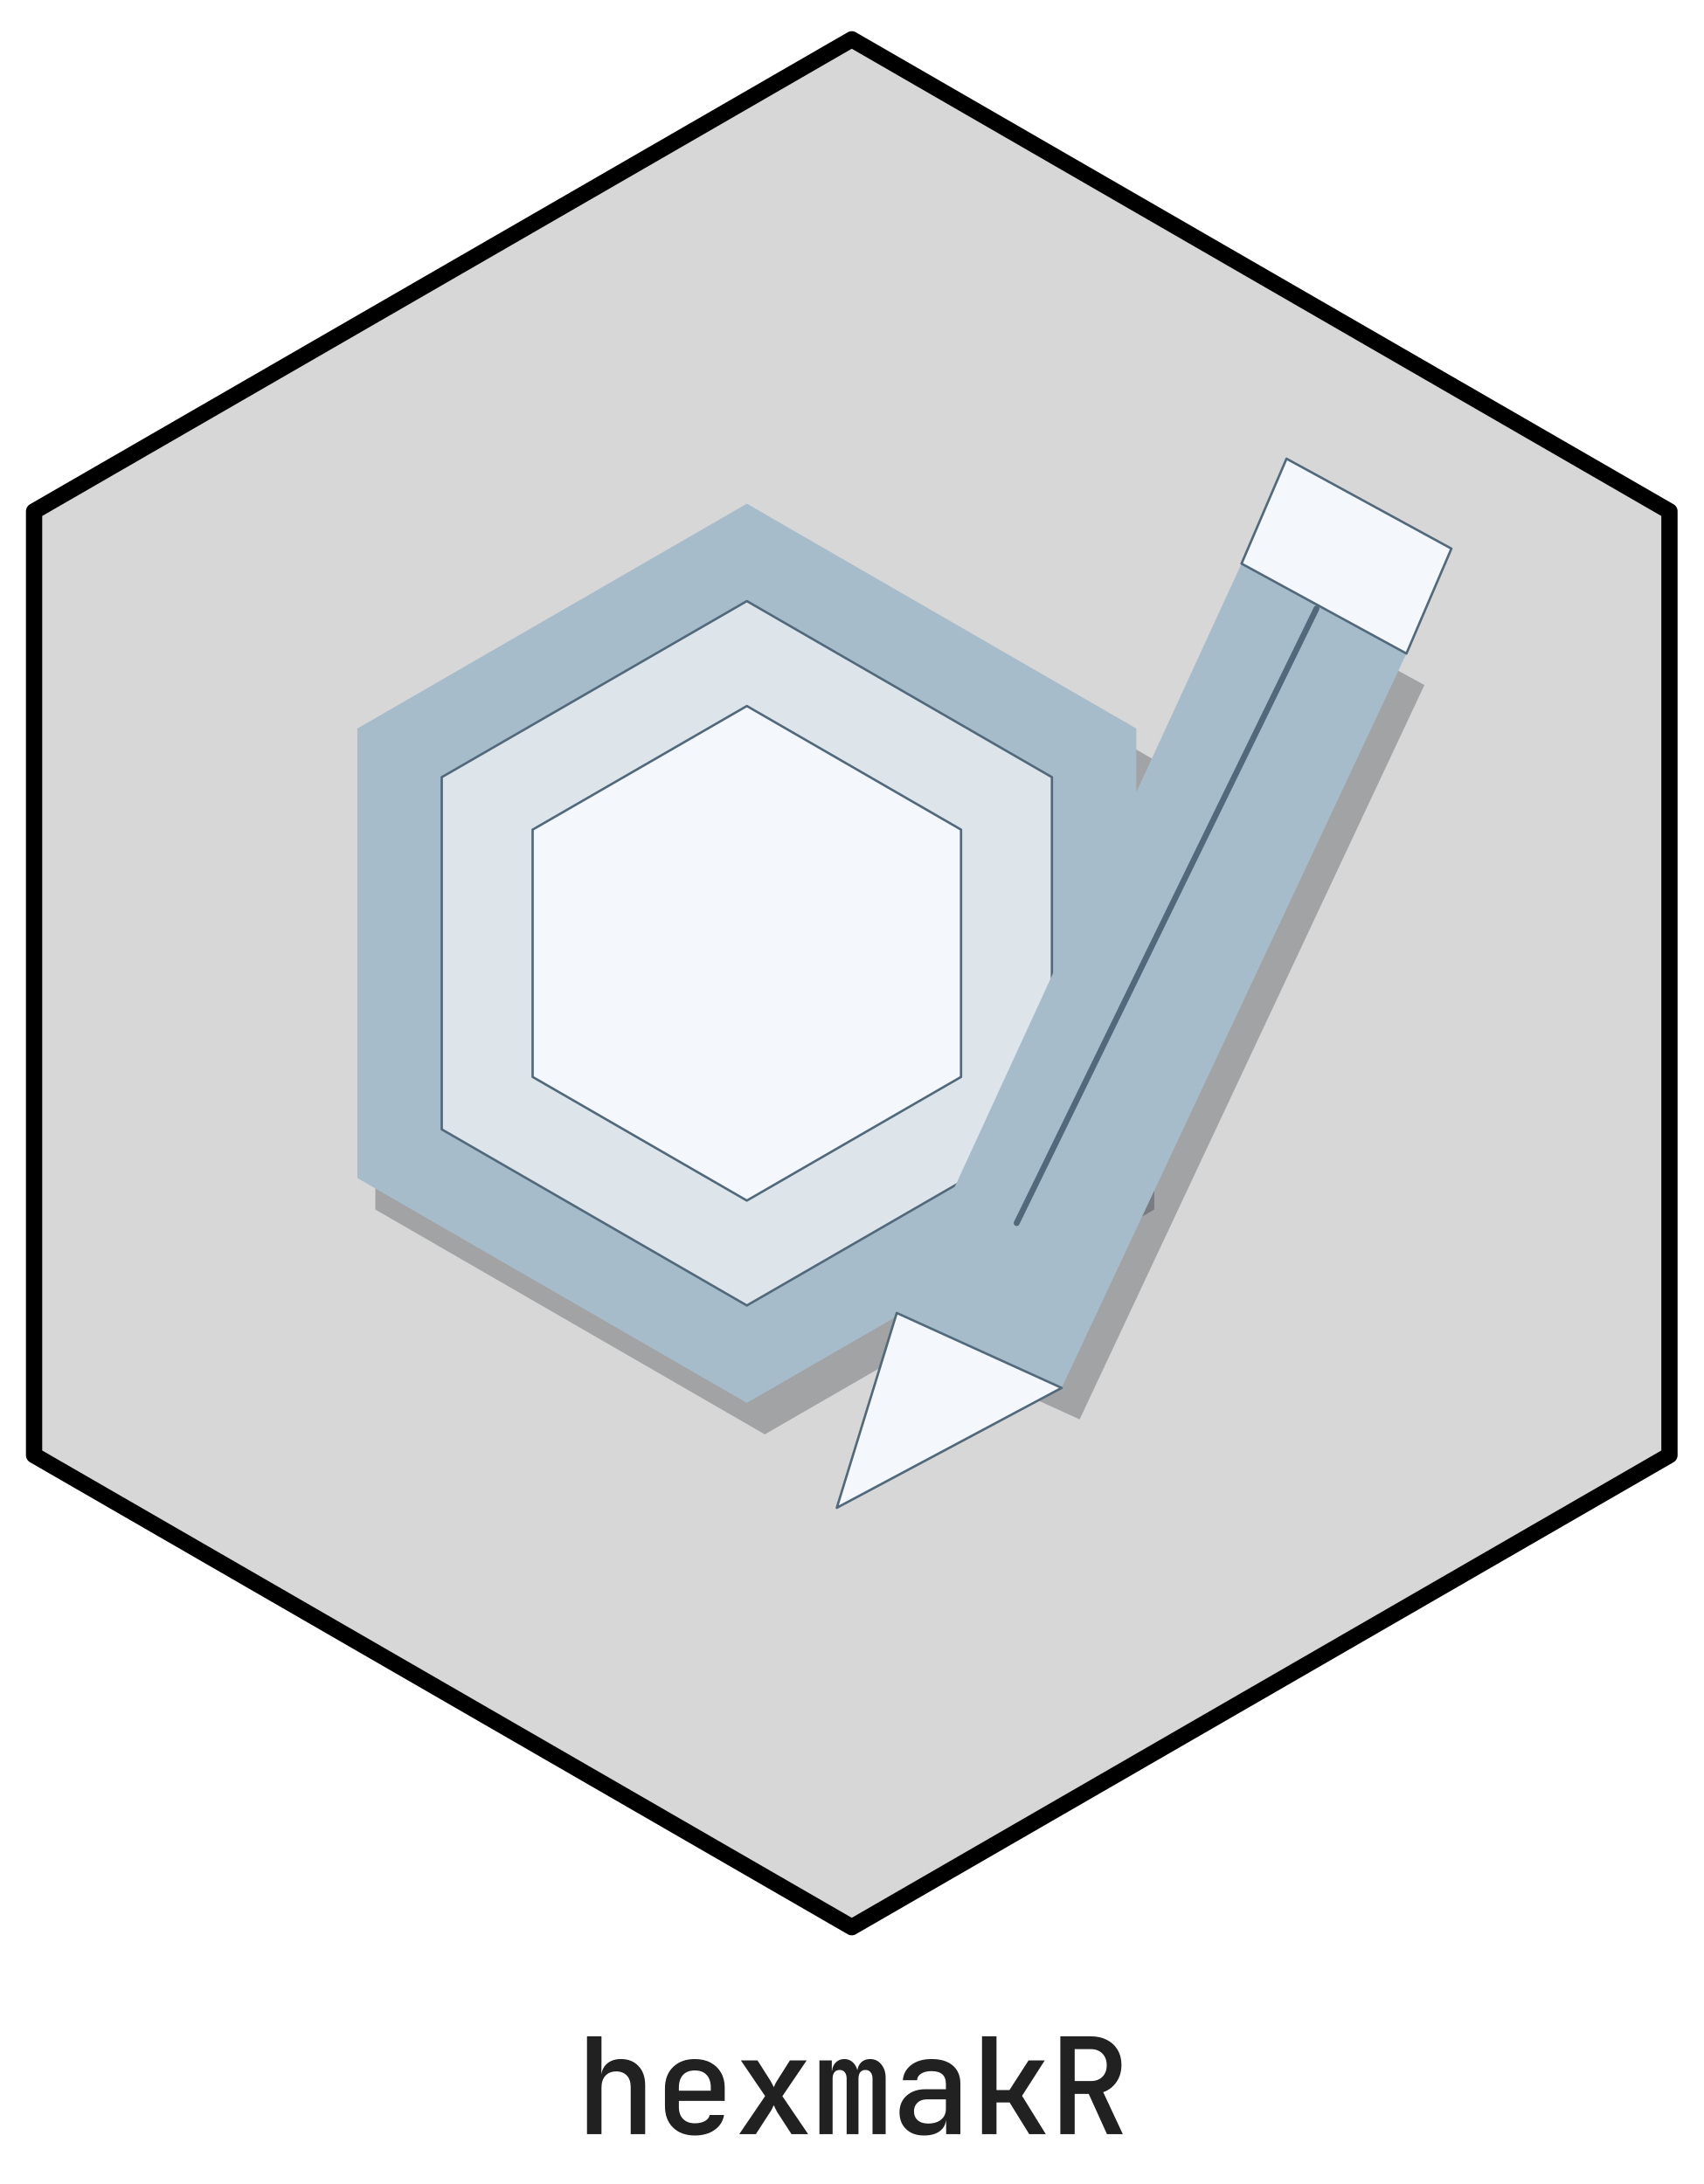
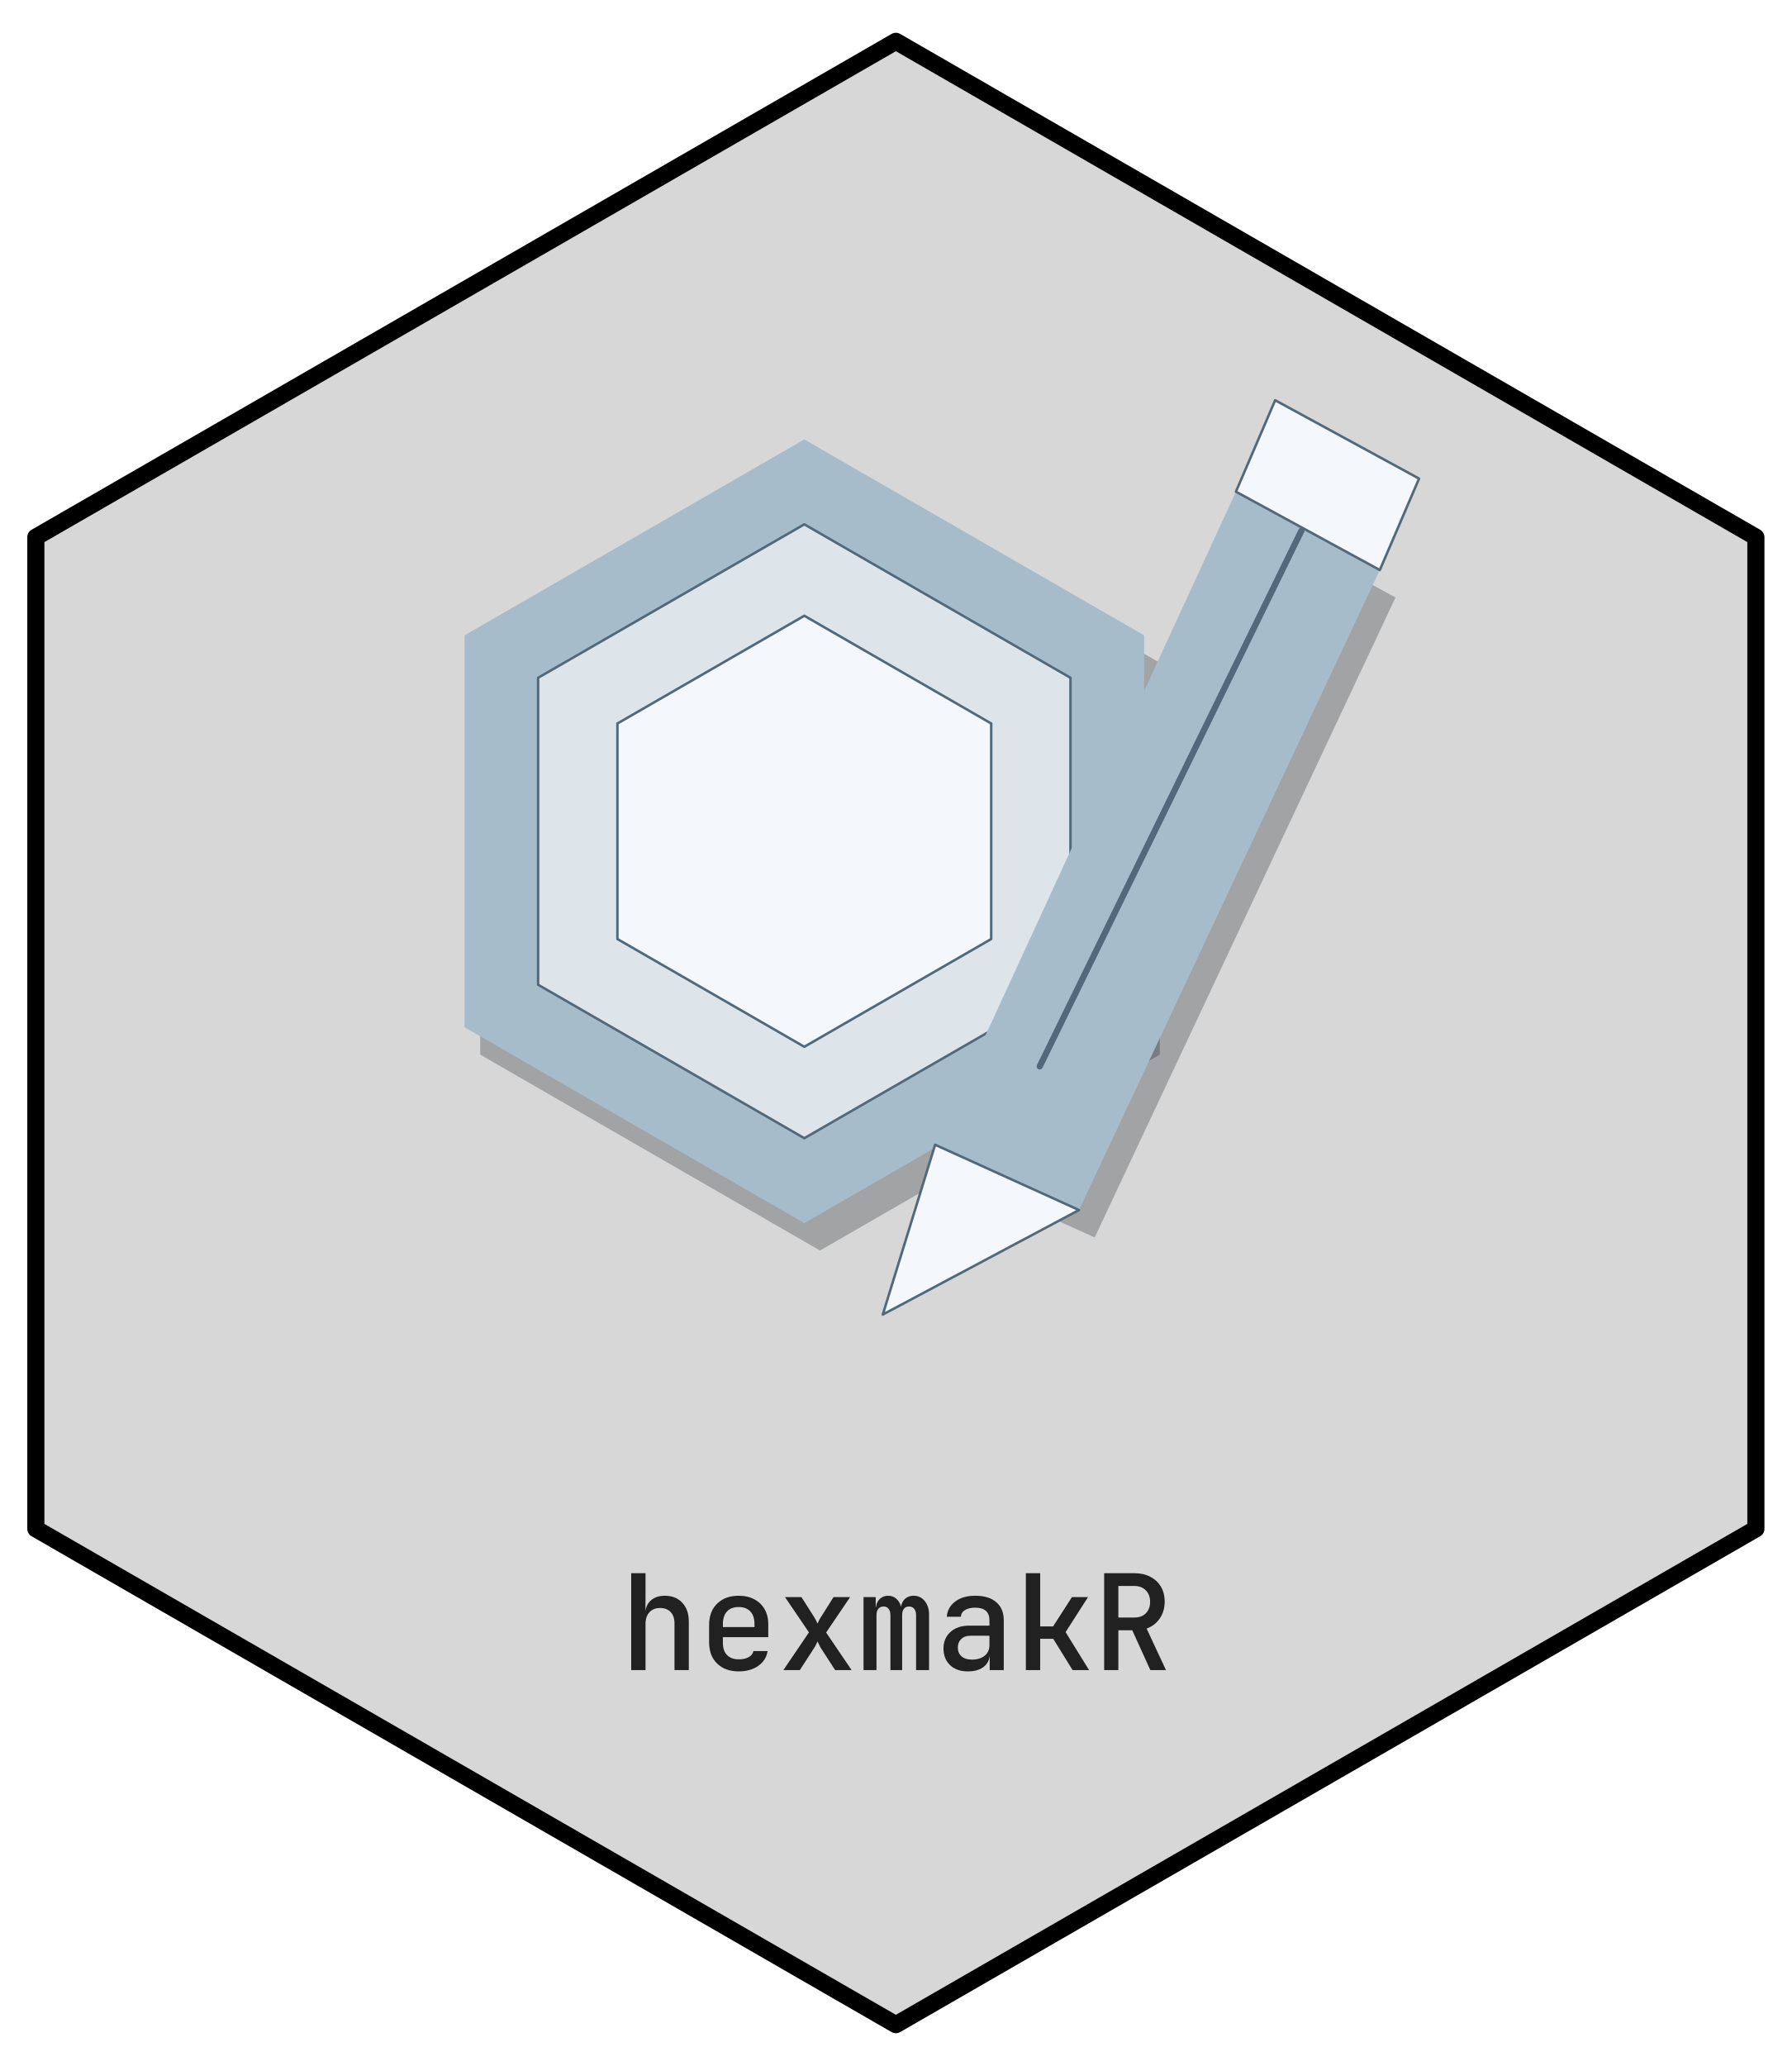
- <svg xmlns="http://www.w3.org/2000/svg" xmlns:xlink="http://www.w3.org/1999/xlink" width="432pt" height="554pt" viewBox="0 0 432 554">
+ <svg xmlns="http://www.w3.org/2000/svg" xmlns:xlink="http://www.w3.org/1999/xlink" width="432pt" height="498pt" viewBox="0 0 432 498">
  <defs>
    <g>
      <g id="glyph-0-0">
-         <path d="M 2.859 0 L 2.859 -24.812 L 6.531 -24.812 L 6.531 -18.703 L 6.5 -15.125 C 6.676 -16.352 7.203 -17.312 8.078 -18 C 8.953 -18.695 10.086 -19.047 11.484 -19.047 C 13.348 -19.047 14.832 -18.445 15.938 -17.25 C 17.051 -16.062 17.609 -14.457 17.609 -12.438 L 17.609 0 L 13.938 0 L 13.938 -11.938 C 13.938 -13.207 13.609 -14.188 12.953 -14.875 C 12.297 -15.562 11.398 -15.906 10.266 -15.906 C 9.109 -15.906 8.195 -15.539 7.531 -14.812 C 6.863 -14.094 6.531 -13.086 6.531 -11.797 L 6.531 0 Z M 2.859 0 " />
+         <path d="M 2.688 0 L 2.688 -23.359 L 6.141 -23.359 L 6.141 -17.594 L 6.109 -14.234 C 6.285 -15.391 6.781 -16.289 7.594 -16.938 C 8.414 -17.594 9.488 -17.922 10.812 -17.922 C 12.562 -17.922 13.957 -17.359 15 -16.234 C 16.051 -15.117 16.578 -13.613 16.578 -11.719 L 16.578 0 L 13.125 0 L 13.125 -11.234 C 13.125 -12.43 12.812 -13.352 12.188 -14 C 11.57 -14.645 10.727 -14.969 9.656 -14.969 C 8.57 -14.969 7.711 -14.625 7.078 -13.938 C 6.453 -13.258 6.141 -12.316 6.141 -11.109 L 6.141 0 Z M 2.688 0 " />
      </g>
      <g id="glyph-0-1">
-         <path d="M 10.203 0.344 C 7.91 0.344 6.07 -0.32 4.688 -1.656 C 3.312 -3 2.625 -4.828 2.625 -7.141 L 2.625 -11.562 C 2.625 -13.875 3.312 -15.695 4.688 -17.031 C 6.07 -18.375 7.91 -19.047 10.203 -19.047 C 11.742 -19.047 13.078 -18.742 14.203 -18.141 C 15.336 -17.535 16.219 -16.688 16.844 -15.594 C 17.469 -14.508 17.781 -13.242 17.781 -11.797 L 17.781 -8.438 L 6.156 -8.438 L 6.156 -6.906 C 6.156 -5.594 6.516 -4.57 7.234 -3.844 C 7.961 -3.113 8.953 -2.75 10.203 -2.75 C 11.223 -2.75 12.07 -2.938 12.75 -3.312 C 13.426 -3.688 13.832 -4.203 13.969 -4.859 L 17.609 -4.859 C 17.359 -3.273 16.555 -2.008 15.203 -1.062 C 13.859 -0.125 12.191 0.344 10.203 0.344 Z M 6.156 -11.797 L 6.156 -11.016 L 14.25 -11.016 L 14.25 -11.828 C 14.25 -13.211 13.895 -14.281 13.188 -15.031 C 12.488 -15.781 11.492 -16.156 10.203 -16.156 C 8.91 -16.156 7.91 -15.773 7.203 -15.016 C 6.504 -14.254 6.156 -13.18 6.156 -11.797 Z M 6.156 -11.797 " />
+         <path d="M 9.594 0.312 C 7.445 0.312 5.723 -0.312 4.422 -1.562 C 3.117 -2.82 2.469 -4.539 2.469 -6.719 L 2.469 -10.875 C 2.469 -13.051 3.117 -14.77 4.422 -16.031 C 5.723 -17.289 7.445 -17.922 9.594 -17.922 C 11.051 -17.922 12.312 -17.633 13.375 -17.062 C 14.438 -16.5 15.258 -15.707 15.844 -14.688 C 16.438 -13.664 16.734 -12.473 16.734 -11.109 L 16.734 -7.938 L 5.797 -7.938 L 5.797 -6.5 C 5.797 -5.258 6.133 -4.297 6.812 -3.609 C 7.5 -2.93 8.426 -2.594 9.594 -2.594 C 10.562 -2.594 11.363 -2.766 12 -3.109 C 12.633 -3.461 13.02 -3.953 13.156 -4.578 L 16.578 -4.578 C 16.336 -3.086 15.582 -1.898 14.312 -1.016 C 13.051 -0.129 11.477 0.312 9.594 0.312 Z M 5.797 -11.109 L 5.797 -10.375 L 13.406 -10.375 L 13.406 -11.141 C 13.406 -12.441 13.07 -13.441 12.406 -14.141 C 11.75 -14.848 10.812 -15.203 9.594 -15.203 C 8.383 -15.203 7.445 -14.844 6.781 -14.125 C 6.125 -13.414 5.797 -12.41 5.797 -11.109 Z M 5.797 -11.109 " />
      </g>
      <g id="glyph-0-2">
-         <path d="M 1.469 0 L 8.031 -9.656 L 1.875 -18.703 L 6.094 -18.703 L 9.391 -13.531 C 9.547 -13.258 9.703 -12.969 9.859 -12.656 C 10.016 -12.352 10.141 -12.102 10.234 -11.906 C 10.305 -12.102 10.414 -12.352 10.562 -12.656 C 10.707 -12.969 10.867 -13.258 11.047 -13.531 L 14.312 -18.703 L 18.562 -18.703 L 12.406 -9.625 L 18.938 0 L 14.719 0 L 11.078 -5.609 C 10.922 -5.879 10.766 -6.18 10.609 -6.516 C 10.453 -6.859 10.328 -7.133 10.234 -7.344 C 10.117 -7.133 9.984 -6.859 9.828 -6.516 C 9.672 -6.18 9.5 -5.879 9.312 -5.609 L 5.672 0 Z M 1.469 0 " />
+         <path d="M 1.375 0 L 7.547 -9.094 L 1.766 -17.594 L 5.734 -17.594 L 8.828 -12.734 C 8.984 -12.484 9.133 -12.211 9.281 -11.922 C 9.426 -11.629 9.539 -11.391 9.625 -11.203 C 9.695 -11.391 9.801 -11.629 9.938 -11.922 C 10.07 -12.211 10.227 -12.484 10.406 -12.734 L 13.469 -17.594 L 17.469 -17.594 L 11.688 -9.062 L 17.828 0 L 13.859 0 L 10.438 -5.281 C 10.281 -5.531 10.129 -5.816 9.984 -6.141 C 9.836 -6.461 9.719 -6.719 9.625 -6.906 C 9.52 -6.719 9.395 -6.461 9.25 -6.141 C 9.102 -5.816 8.941 -5.531 8.766 -5.281 L 5.344 0 Z M 1.375 0 " />
      </g>
      <g id="glyph-0-3">
-         <path d="M 1.797 0 L 1.797 -18.703 L 4.938 -18.703 L 4.938 -16.078 L 5 -16.078 C 5.094 -16.961 5.422 -17.676 5.984 -18.219 C 6.547 -18.77 7.258 -19.047 8.125 -19.047 C 8.938 -19.047 9.629 -18.789 10.203 -18.281 C 10.785 -17.77 11.191 -17.082 11.422 -16.219 C 11.555 -17.082 11.906 -17.77 12.469 -18.281 C 13.039 -18.789 13.77 -19.047 14.656 -19.047 C 15.812 -19.047 16.754 -18.598 17.484 -17.703 C 18.223 -16.805 18.594 -15.656 18.594 -14.25 L 18.594 0 L 15.266 0 L 15.266 -14.078 C 15.266 -14.754 15.102 -15.289 14.781 -15.688 C 14.469 -16.082 14.031 -16.281 13.469 -16.281 C 12.895 -16.281 12.457 -16.086 12.156 -15.703 C 11.852 -15.316 11.703 -14.785 11.703 -14.109 L 11.703 0 L 8.703 0 L 8.703 -14.078 C 8.703 -14.754 8.547 -15.289 8.234 -15.688 C 7.93 -16.082 7.5 -16.281 6.938 -16.281 C 6.375 -16.281 5.93 -16.086 5.609 -15.703 C 5.297 -15.316 5.141 -14.785 5.141 -14.109 L 5.141 0 Z M 1.797 0 " />
+         <path d="M 1.703 0 L 1.703 -17.594 L 4.641 -17.594 L 4.641 -15.141 L 4.703 -15.141 C 4.785 -15.973 5.094 -16.645 5.625 -17.156 C 6.164 -17.664 6.836 -17.922 7.641 -17.922 C 8.41 -17.922 9.066 -17.68 9.609 -17.203 C 10.16 -16.723 10.539 -16.078 10.75 -15.266 C 10.875 -16.078 11.203 -16.723 11.734 -17.203 C 12.273 -17.68 12.961 -17.922 13.797 -17.922 C 14.879 -17.922 15.766 -17.5 16.453 -16.656 C 17.148 -15.812 17.5 -14.727 17.5 -13.406 L 17.5 0 L 14.375 0 L 14.375 -13.25 C 14.375 -13.883 14.223 -14.391 13.922 -14.766 C 13.617 -15.141 13.203 -15.328 12.672 -15.328 C 12.141 -15.328 11.727 -15.145 11.438 -14.781 C 11.156 -14.414 11.016 -13.914 11.016 -13.281 L 11.016 0 L 8.188 0 L 8.188 -13.25 C 8.188 -13.883 8.039 -14.391 7.75 -14.766 C 7.469 -15.141 7.062 -15.328 6.531 -15.328 C 6 -15.328 5.582 -15.145 5.281 -14.781 C 4.977 -14.414 4.828 -13.914 4.828 -13.281 L 4.828 0 Z M 1.703 0 " />
      </g>
      <g id="glyph-0-4">
-         <path d="M 8.328 0.344 C 6.422 0.344 4.906 -0.191 3.781 -1.266 C 2.664 -2.348 2.109 -3.766 2.109 -5.516 C 2.109 -7.273 2.707 -8.691 3.906 -9.766 C 5.113 -10.848 6.711 -11.391 8.703 -11.391 L 13.875 -11.391 L 13.875 -12.75 C 13.875 -14.906 12.66 -15.984 10.234 -15.984 C 9.148 -15.984 8.273 -15.773 7.609 -15.359 C 6.953 -14.953 6.602 -14.391 6.562 -13.672 L 2.953 -13.672 C 3.066 -15.234 3.77 -16.52 5.062 -17.531 C 6.352 -18.539 8.086 -19.047 10.266 -19.047 C 12.578 -19.047 14.367 -18.492 15.641 -17.391 C 16.91 -16.285 17.547 -14.75 17.547 -12.781 L 17.547 0 L 13.938 0 L 13.938 -3.5 L 13.906 -3.5 C 13.75 -2.301 13.18 -1.359 12.203 -0.672 C 11.234 0.004 9.941 0.344 8.328 0.344 Z M 9.391 -2.688 C 10.766 -2.688 11.852 -3.02 12.656 -3.688 C 13.469 -4.352 13.875 -5.254 13.875 -6.391 L 13.875 -8.812 L 8.969 -8.812 C 8 -8.812 7.223 -8.523 6.641 -7.953 C 6.066 -7.391 5.781 -6.664 5.781 -5.781 C 5.781 -4.832 6.098 -4.078 6.734 -3.516 C 7.367 -2.961 8.254 -2.688 9.391 -2.688 Z M 9.391 -2.688 " />
+         <path d="M 7.844 0.312 C 6.051 0.312 4.625 -0.191 3.562 -1.203 C 2.508 -2.211 1.984 -3.539 1.984 -5.188 C 1.984 -6.852 2.547 -8.191 3.672 -9.203 C 4.805 -10.211 6.312 -10.719 8.188 -10.719 L 13.062 -10.719 L 13.062 -12 C 13.062 -14.031 11.914 -15.047 9.625 -15.047 C 8.602 -15.047 7.781 -14.852 7.156 -14.469 C 6.539 -14.082 6.211 -13.547 6.172 -12.859 L 2.781 -12.859 C 2.883 -14.336 3.547 -15.551 4.766 -16.5 C 5.984 -17.445 7.613 -17.922 9.656 -17.922 C 11.832 -17.922 13.52 -17.398 14.719 -16.359 C 15.914 -15.328 16.516 -13.883 16.516 -12.031 L 16.516 0 L 13.125 0 L 13.125 -3.297 L 13.094 -3.297 C 12.938 -2.16 12.398 -1.273 11.484 -0.641 C 10.566 -0.004 9.352 0.312 7.844 0.312 Z M 8.828 -2.531 C 10.129 -2.531 11.16 -2.844 11.922 -3.469 C 12.68 -4.102 13.062 -4.953 13.062 -6.016 L 13.062 -8.281 L 8.453 -8.281 C 7.535 -8.281 6.801 -8.016 6.25 -7.484 C 5.707 -6.953 5.438 -6.27 5.438 -5.438 C 5.438 -4.539 5.734 -3.832 6.328 -3.312 C 6.93 -2.789 7.766 -2.531 8.828 -2.531 Z M 8.828 -2.531 " />
      </g>
      <g id="glyph-0-5">
-         <path d="M 3.031 0 L 3.031 -24.812 L 6.703 -24.812 L 6.703 -11.188 L 10 -11.188 L 14.828 -18.703 L 18.938 -18.703 L 13.188 -9.719 L 19.203 0 L 15 0 L 10.031 -8.031 L 6.703 -8.031 L 6.703 0 Z M 3.031 0 " />
+         <path d="M 2.844 0 L 2.844 -23.359 L 6.297 -23.359 L 6.297 -10.531 L 9.406 -10.531 L 13.953 -17.594 L 17.828 -17.594 L 12.422 -9.156 L 18.078 0 L 14.109 0 L 9.438 -7.547 L 6.297 -7.547 L 6.297 0 Z M 2.844 0 " />
      </g>
      <g id="glyph-0-6">
-         <path d="M 2.891 0 L 2.891 -24.812 L 10.641 -24.812 C 12.18 -24.812 13.535 -24.508 14.703 -23.906 C 15.867 -23.312 16.773 -22.469 17.422 -21.375 C 18.066 -20.289 18.391 -19.016 18.391 -17.547 C 18.391 -15.891 17.969 -14.445 17.125 -13.219 C 16.289 -12 15.172 -11.141 13.766 -10.641 L 18.734 0 L 14.719 0 L 10.094 -10.203 L 6.531 -10.203 L 6.531 0 Z M 6.531 -13.469 L 10.641 -13.469 C 11.867 -13.469 12.844 -13.828 13.562 -14.547 C 14.289 -15.273 14.656 -16.25 14.656 -17.469 C 14.656 -18.719 14.285 -19.711 13.547 -20.453 C 12.805 -21.191 11.836 -21.562 10.641 -21.562 L 6.531 -21.562 Z M 6.531 -13.469 " />
+         <path d="M 2.719 0 L 2.719 -23.359 L 10.016 -23.359 C 11.461 -23.359 12.734 -23.07 13.828 -22.5 C 14.93 -21.938 15.785 -21.145 16.391 -20.125 C 17.004 -19.102 17.312 -17.898 17.312 -16.516 C 17.312 -14.953 16.914 -13.594 16.125 -12.438 C 15.332 -11.289 14.273 -10.484 12.953 -10.016 L 17.625 0 L 13.859 0 L 9.5 -9.594 L 6.141 -9.594 L 6.141 0 Z M 6.141 -12.672 L 10.016 -12.672 C 11.172 -12.672 12.086 -13.008 12.766 -13.688 C 13.453 -14.375 13.797 -15.297 13.797 -16.453 C 13.797 -17.617 13.445 -18.547 12.75 -19.234 C 12.062 -19.93 11.148 -20.281 10.016 -20.281 L 6.141 -20.281 Z M 6.141 -12.672 " />
      </g>
    </g>
  </defs>
-   <path fill-rule="nonzero" fill="rgb(84.314%, 84.314%, 84.314%)" fill-opacity="1" stroke-width="4.125" stroke-linecap="round" stroke-linejoin="round" stroke="rgb(0%, 0%, 0%)" stroke-opacity="1" stroke-miterlimit="10" d="M 216 9.977 L 423.359 129.695 L 423.359 369.133 L 216 488.855 L 8.641 369.133 L 8.641 129.695 Z M 216 9.977 " />
-   <path fill-rule="nonzero" fill="rgb(1.176%, 3.922%, 7.059%)" fill-opacity="0.251" d="M 193.949 135.746 L 95.184 192.77 L 95.184 306.82 L 193.949 363.844 L 292.719 306.82 L 292.719 192.77 Z M 193.949 135.746 " />
-   <path fill-rule="nonzero" fill="rgb(65.49%, 73.725%, 79.608%)" fill-opacity="1" d="M 189.391 127.766 L 90.621 184.789 L 90.621 298.836 L 189.391 355.859 L 288.156 298.836 L 288.156 184.789 Z M 189.391 127.766 " />
-   <path fill-rule="nonzero" fill="rgb(86.667%, 89.804%, 92.157%)" fill-opacity="1" stroke-width="0.6" stroke-linecap="round" stroke-linejoin="round" stroke="rgb(31.765%, 41.176%, 48.235%)" stroke-opacity="1" stroke-miterlimit="10" d="M 189.391 152.473 L 112.02 197.145 L 112.02 286.48 L 189.391 331.148 L 266.758 286.48 L 266.758 197.145 Z M 189.391 152.473 " />
-   <path fill-rule="nonzero" fill="rgb(95.686%, 97.255%, 98.824%)" fill-opacity="1" stroke-width="0.6" stroke-linecap="round" stroke-linejoin="round" stroke="rgb(31.765%, 41.176%, 48.235%)" stroke-opacity="1" stroke-miterlimit="10" d="M 189.391 179.086 L 135.066 210.449 L 135.066 273.176 L 189.391 304.539 L 243.711 273.176 L 243.711 210.449 Z M 189.391 179.086 " />
-   <path fill-rule="nonzero" fill="rgb(1.176%, 3.922%, 7.059%)" fill-opacity="0.251" d="M 231.965 341.035 L 273.785 360.043 L 361.223 173.762 L 319.402 150.953 Z M 231.965 341.035 " />
-   <path fill-rule="nonzero" fill="rgb(65.49%, 73.725%, 79.608%)" fill-opacity="1" d="M 227.406 333.051 L 269.223 352.059 L 356.66 165.781 L 314.84 142.969 Z M 227.406 333.051 " />
-   <path fill-rule="nonzero" fill="rgb(95.686%, 97.255%, 98.824%)" fill-opacity="1" stroke-width="0.6" stroke-linecap="round" stroke-linejoin="round" stroke="rgb(31.765%, 41.176%, 48.235%)" stroke-opacity="1" stroke-miterlimit="10" d="M 227.406 333.051 L 269.223 352.059 L 212.199 382.473 Z M 227.406 333.051 " />
-   <path fill-rule="nonzero" fill="rgb(95.686%, 97.255%, 98.824%)" fill-opacity="1" stroke-width="0.6" stroke-linecap="round" stroke-linejoin="round" stroke="rgb(31.765%, 41.176%, 48.235%)" stroke-opacity="1" stroke-miterlimit="10" d="M 314.84 142.969 L 356.66 165.781 L 368.062 139.168 L 326.246 116.359 Z M 314.84 142.969 " />
-   <path fill="none" stroke-width="1.5" stroke-linecap="round" stroke-linejoin="round" stroke="rgb(31.765%, 41.176%, 48.235%)" stroke-opacity="1" stroke-miterlimit="10" d="M 257.816 310.242 L 333.848 154.375 " />
+   <path fill-rule="nonzero" fill="rgb(84.314%, 84.314%, 84.314%)" fill-opacity="1" stroke-width="4.125" stroke-linecap="round" stroke-linejoin="round" stroke="rgb(0%, 0%, 0%)" stroke-opacity="1" stroke-miterlimit="10" d="M 216 9.961 L 423.359 129.48 L 423.359 368.52 L 216 488.039 L 8.641 368.52 L 8.641 129.48 Z M 216 9.961 " />
+   <path fill-rule="nonzero" fill="rgb(1.176%, 3.922%, 7.059%)" fill-opacity="0.251" d="M 197.711 112.535 L 115.777 159.758 L 115.777 254.211 L 197.711 301.434 L 279.641 254.211 L 279.641 159.758 Z M 197.711 112.535 " />
+   <path fill-rule="nonzero" fill="rgb(65.49%, 73.725%, 79.608%)" fill-opacity="1" d="M 193.926 105.922 L 111.992 153.148 L 111.992 247.598 L 193.926 294.824 L 275.859 247.598 L 275.859 153.148 Z M 193.926 105.922 " />
+   <path fill-rule="nonzero" fill="rgb(86.667%, 89.804%, 92.157%)" fill-opacity="1" stroke-width="0.6" stroke-linecap="round" stroke-linejoin="round" stroke="rgb(31.765%, 41.176%, 48.235%)" stroke-opacity="1" stroke-miterlimit="10" d="M 193.926 126.387 L 129.742 163.379 L 129.742 237.367 L 193.926 274.359 L 258.105 237.367 L 258.105 163.379 Z M 193.926 126.387 " />
+   <path fill-rule="nonzero" fill="rgb(95.686%, 97.255%, 98.824%)" fill-opacity="1" stroke-width="0.6" stroke-linecap="round" stroke-linejoin="round" stroke="rgb(31.765%, 41.176%, 48.235%)" stroke-opacity="1" stroke-miterlimit="10" d="M 193.926 148.426 L 148.863 174.398 L 148.863 226.348 L 193.926 252.32 L 238.988 226.348 L 238.988 174.398 Z M 193.926 148.426 " />
+   <path fill-rule="nonzero" fill="rgb(1.176%, 3.922%, 7.059%)" fill-opacity="0.251" d="M 229.246 282.547 L 263.934 298.285 L 336.469 144.02 L 301.777 125.129 Z M 229.246 282.547 " />
+   <path fill-rule="nonzero" fill="rgb(65.49%, 73.725%, 79.608%)" fill-opacity="1" d="M 225.461 275.934 L 260.152 291.676 L 332.684 137.406 L 297.992 118.516 Z M 225.461 275.934 " />
+   <path fill-rule="nonzero" fill="rgb(95.686%, 97.255%, 98.824%)" fill-opacity="1" stroke-width="0.6" stroke-linecap="round" stroke-linejoin="round" stroke="rgb(31.765%, 41.176%, 48.235%)" stroke-opacity="1" stroke-miterlimit="10" d="M 225.461 275.934 L 260.152 291.676 L 212.848 316.863 Z M 225.461 275.934 " />
+   <path fill-rule="nonzero" fill="rgb(95.686%, 97.255%, 98.824%)" fill-opacity="1" stroke-width="0.6" stroke-linecap="round" stroke-linejoin="round" stroke="rgb(31.765%, 41.176%, 48.235%)" stroke-opacity="1" stroke-miterlimit="10" d="M 297.992 118.516 L 332.684 137.406 L 342.145 115.367 L 307.453 96.477 Z M 297.992 118.516 " />
+   <path fill="none" stroke-width="1.5" stroke-linecap="round" stroke-linejoin="round" stroke="rgb(31.765%, 41.176%, 48.235%)" stroke-opacity="1" stroke-miterlimit="10" d="M 250.691 257.043 L 313.762 127.961 " />
  <g fill="rgb(12.941%, 12.941%, 12.941%)" fill-opacity="1">
-     <use xlink:href="#glyph-0-0" x="146" y="541.352" />
-     <use xlink:href="#glyph-0-1" x="166" y="541.352" />
-     <use xlink:href="#glyph-0-2" x="186" y="541.352" />
-     <use xlink:href="#glyph-0-3" x="206" y="541.352" />
-     <use xlink:href="#glyph-0-4" x="226" y="541.352" />
-     <use xlink:href="#glyph-0-5" x="246" y="541.352" />
-     <use xlink:href="#glyph-0-6" x="266" y="541.352" />
+     <use xlink:href="#glyph-0-0" x="149.5" y="402.569" />
+     <use xlink:href="#glyph-0-1" x="168.5" y="402.569" />
+     <use xlink:href="#glyph-0-2" x="187.5" y="402.569" />
+     <use xlink:href="#glyph-0-3" x="206.5" y="402.569" />
+     <use xlink:href="#glyph-0-4" x="225.5" y="402.569" />
+     <use xlink:href="#glyph-0-5" x="244.5" y="402.569" />
+     <use xlink:href="#glyph-0-6" x="263.5" y="402.569" />
  </g>
</svg>
